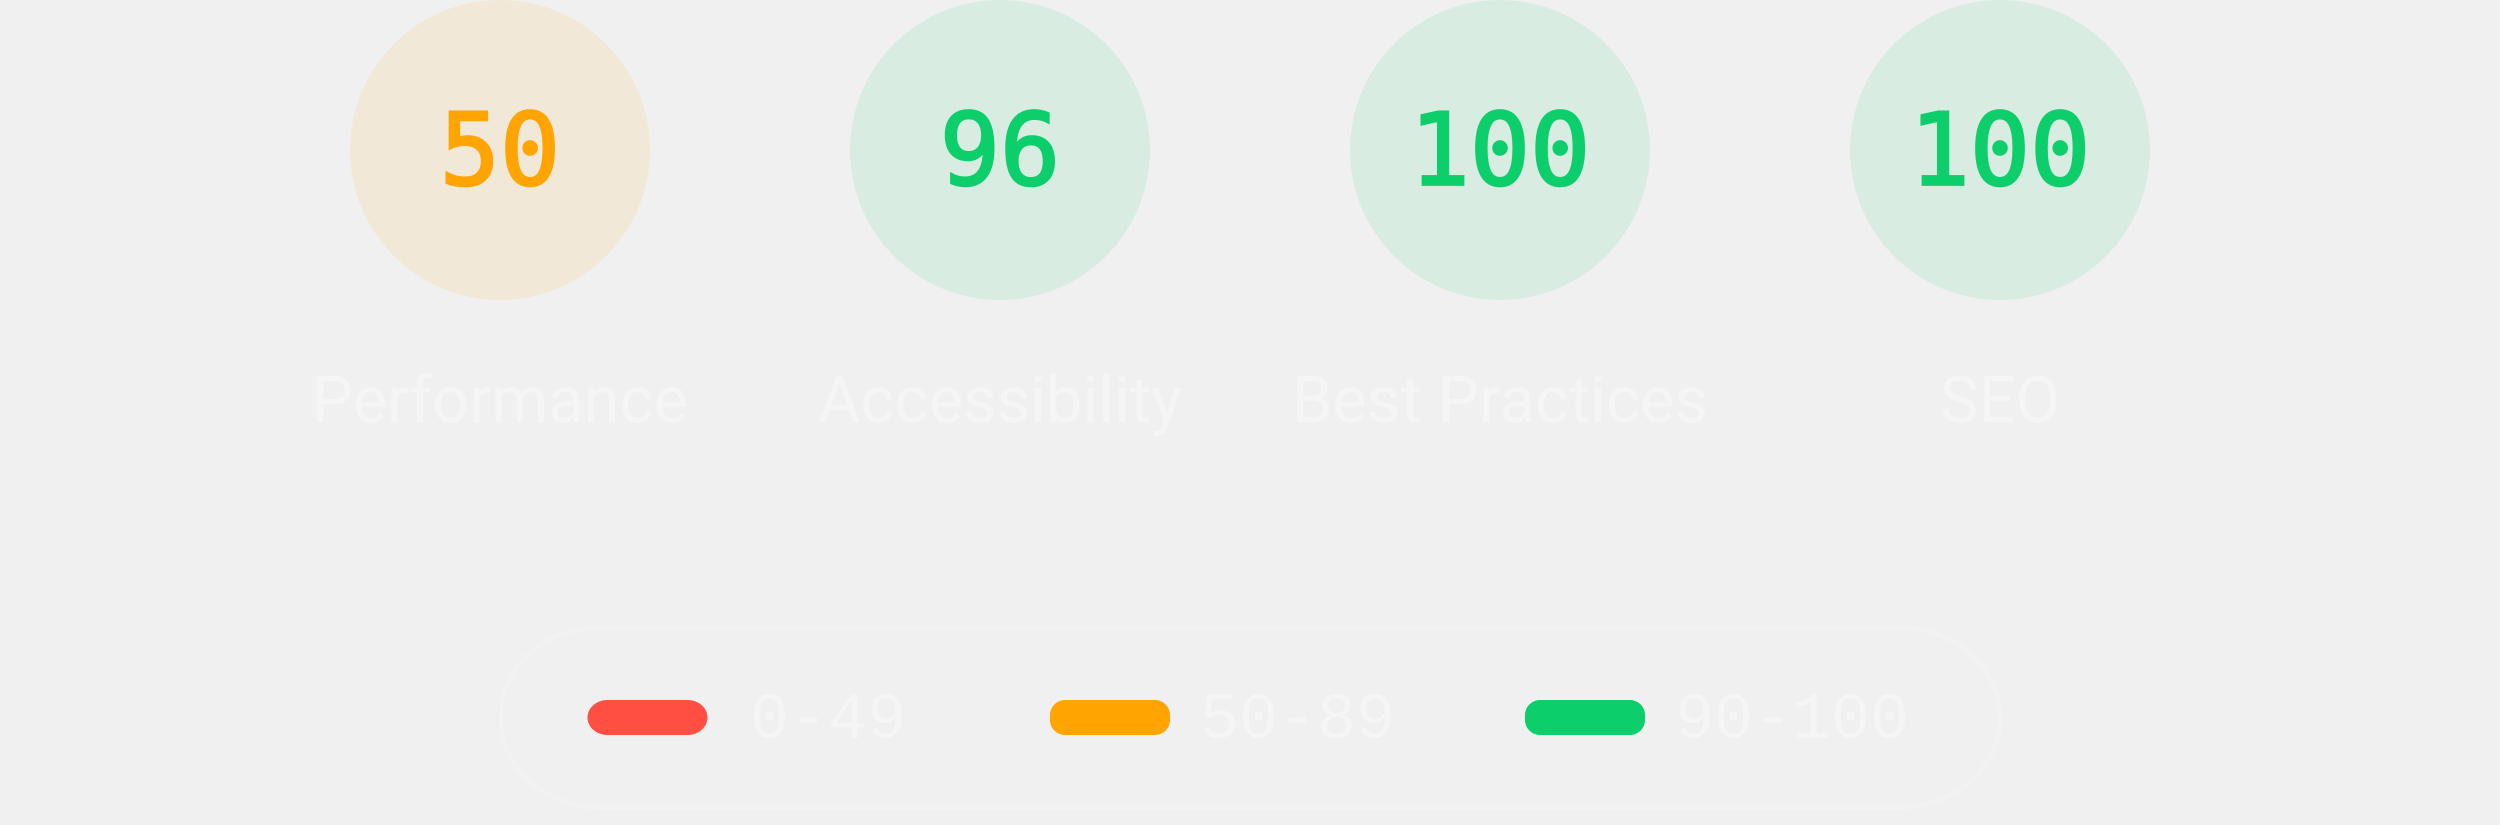
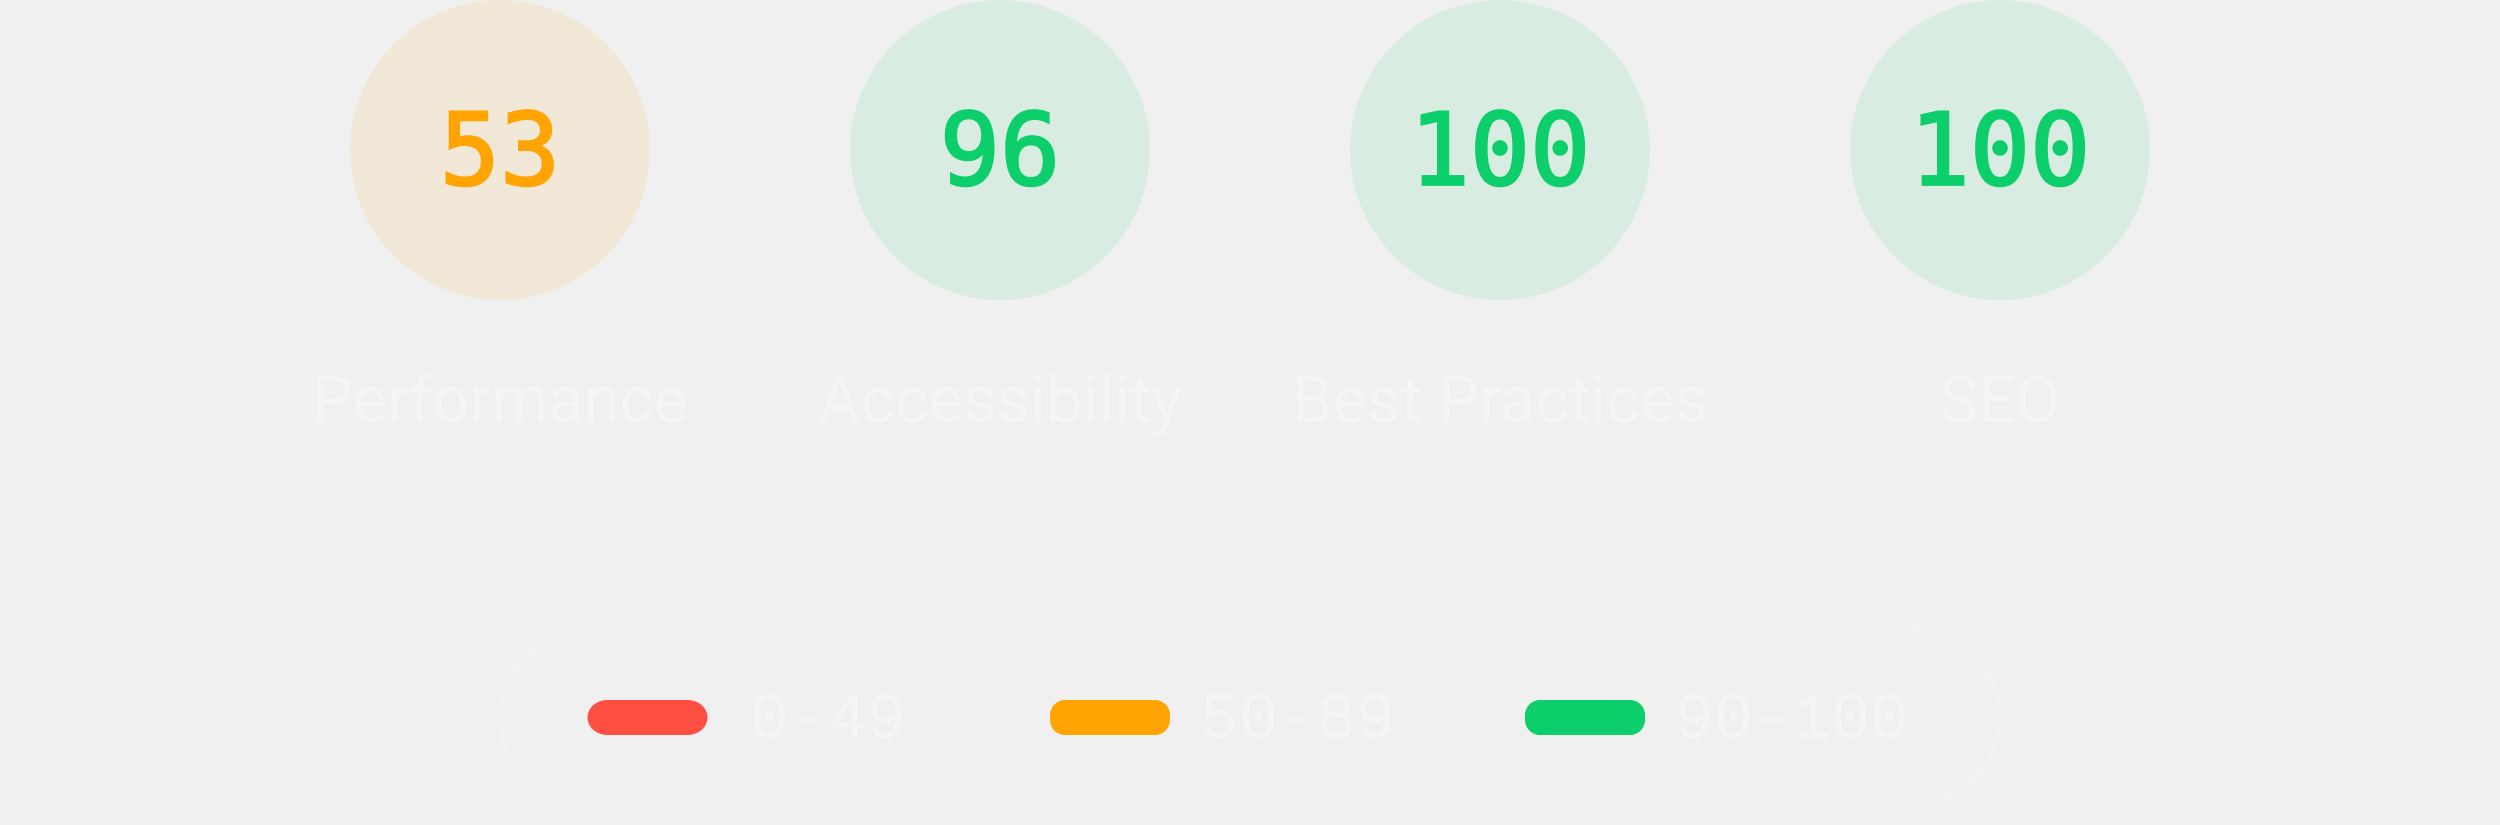
<svg xmlns="http://www.w3.org/2000/svg" class="theme--dark" fill="none" width="1000" height="330">
  <style>
			.gauge-base {
				opacity: 0.1
			}

			.gauge-arc {
				fill: none;
				animation-delay: 250ms;
				stroke-linecap: round;
				transform: rotate(-90deg);
				transform-origin: 100px 60px;
				animation: load-gauge 1s ease forwards
			}

			.guage-text {
				font-size: 40px;
				font-family: monospace;
				text-align: center
			}

			.guage-red {
				color: #ff4e42;
				fill: #ff4e42;
				stroke: #ff4e42
			}
			.guage-orange {
				color: #ffa400;
				fill: #ffa400;
				stroke: #ffa400
			}
			.guage-green {
				color: #0cce6b;
				fill: #0cce6b;
				stroke: #0cce6b
			}
			.theme--agnostic .guage-undefined {
				color: #5c5c5c;
				fill: #5c5c5c;
				stroke: #5c5c5c
			}
			.theme--light .guage-undefined {
				color: #1e1e1e;
				fill: #1e1e1e;
				stroke: #1e1e1e
			}
			.theme--dark .guage-undefined {
				color: #f5f5f5;
				fill: #f5f5f5;
				stroke: #f5f5f5
			}

			.guage-title {
				stroke: none;
				font-size: 26px;
				line-height: 26px;
				font-family: Roboto, Halvetica, Arial, sans-serif
			}
			.metric.guage-title {
				font-family: 'Courier New', Courier, monospace
			}
			.theme--agnostic .guage-title {
				color: #737373;
				fill: #737373
			}
			.theme--light .guage-title {
				color: #212121;
				fill: #212121
			}
			.theme--dark .guage-title {
				color: #f5f5f5;
				fill: #f5f5f5
			}

			@keyframes load-gauge {
				from {
					stroke-dasharray: 0 352.858
				}
			}
			.lh-gauge--pwa__disc {
				fill: #e0e0e0
			}
			.lh-gauge--pwa__logo {
				position: relative;
				fill: #b0b0b0
			}
			.lh-gauge--pwa__invisible {
				display: none
			}
			.lh-gauge--pwa__visible {
				display: inline
			}
			.guage-invisible {
				display: none
			}
			.lh-gauge--pwa__logo--primary-color {
				fill: #304ffe
			}
			.theme--agnostic .lh-gauge--pwa__logo--secondary-color {
				fill: #787878
			}
			.theme--light .lh-gauge--pwa__logo--secondary-color {
				fill: #3d3d3d
			}
			.theme--dark .lh-gauge--pwa__logo--secondary-color {
				fill: #d8b6b6
			}
			.theme--light #svg_2 {
				stroke: #00000022
			}
			.theme--agnostic #svg_2 {
				stroke: #616161
			}
			.theme--light #svg_2 {
				stroke: #00000022
			}
			.theme--dark #svg_2 {
				stroke: #f5f5f566
			}
		</style>
  <svg class="guage-div guage-perf guage-orange" viewBox="0 0 200 200" width="200" height="200" x="100" y="0">
    <circle class="gauge-base" r="56" cx="100" cy="60" stroke-width="8" />
-     <circle class="gauge-arc guage-arc-1" r="56" cx="100" cy="60" stroke-width="8" style="stroke-dasharray: 175.929, 351.858;" />
-     <text class="guage-text" x="100px" y="60px" alignment-baseline="central" dominant-baseline="central" text-anchor="middle">50</text>
+     <circle class="gauge-arc guage-arc-1" r="56" cx="100" cy="60" stroke-width="8" style="stroke-dasharray: 186.485, 351.858;" />
+     <text class="guage-text" x="100px" y="60px" alignment-baseline="central" dominant-baseline="central" text-anchor="middle">53</text>
    <text class="guage-title" x="100px" y="160px" alignment-baseline="central" dominant-baseline="central" text-anchor="middle">Performance</text>
  </svg>
  <svg class="guage-div guage-acc guage-green" viewBox="0 0 200 200" width="200" height="200" x="300" y="0">
    <circle class="gauge-base" r="56" cx="100" cy="60" stroke-width="8" />
    <circle class="gauge-arc guage-arc-2" r="56" cx="100" cy="60" stroke-width="8" style="stroke-dasharray: 337.784, 351.858;" />
    <text class="guage-text" x="100px" y="60px" alignment-baseline="central" dominant-baseline="central" text-anchor="middle">96</text>
    <text class="guage-title" x="100px" y="160px" alignment-baseline="central" dominant-baseline="central" text-anchor="middle">Accessibility</text>
  </svg>
  <svg class="guage-div guage-best guage-green" viewBox="0 0 200 200" width="200" height="200" x="500" y="0">
    <circle class="gauge-base" r="56" cx="100" cy="60" stroke-width="8" />
    <circle class="gauge-arc guage-arc-3" r="56" cx="100" cy="60" stroke-width="8" style="stroke-dasharray: 351.858, 351.858;" />
    <text class="guage-text" x="100px" y="60px" alignment-baseline="central" dominant-baseline="central" text-anchor="middle">100</text>
    <text class="guage-title" x="100px" y="160px" alignment-baseline="central" dominant-baseline="central" text-anchor="middle">Best Practices</text>
  </svg>
  <svg class="guage-div guage-seo guage-green" viewBox="0 0 200 200" width="200" height="200" x="700" y="0">
    <circle class="gauge-base" r="56" cx="100" cy="60" stroke-width="8" />
    <circle class="gauge-arc guage-arc-4" r="56" cx="100" cy="60" stroke-width="8" style="stroke-dasharray: 351.858, 351.858;" />
    <text class="guage-text" x="100px" y="60px" alignment-baseline="central" dominant-baseline="central" text-anchor="middle">100</text>
    <text class="guage-title" x="100px" y="160px" alignment-baseline="central" dominant-baseline="central" text-anchor="middle">SEO</text>
  </svg>
  <svg class="guage-div guage-pwa guage-invisible" viewBox="0 0 200 200" width="200" height="200" x="900" y="0">
    <svg viewBox="0 0 60 60" width="112" height="112" x="44" y="4">
      <defs>
        <linearGradient id="lh-gauge--pwa__check-circle__gradient-0" x1="50%" y1="0%" x2="50%" y2="100%">
          <stop stop-color="#00C852" offset="0%" />
          <stop stop-color="#009688" offset="100%" />
        </linearGradient>
        <linearGradient id="lh-gauge--pwa__installable__shadow-gradient-0" x1="76.056%" x2="24.111%" y1="82.995%" y2="24.735%">
          <stop stop-color="#A5D6A7" offset="0%" />
          <stop stop-color="#80CBC4" offset="100%" />
        </linearGradient>
        <linearGradient id="lh-gauge--pwa__fast-reliable__shadow-gradient-0" x1="76.056%" y1="82.995%" x2="25.678%" y2="26.493%">
          <stop stop-color="#64B5F6" offset="0%" />
          <stop stop-color="#2979FF" offset="100%" />
        </linearGradient>
        <g id="lh-gauge--pwa__fast-reliable-badge-0">
          <circle fill="#FFFFFF" cx="10" cy="10" r="10" />
          <path fill="#304FFE" d="M10 3.58l5.25 2.34v3.5c0 3.23-2.24 6.26-5.25 7-3.01-.74-5.25-3.77-5.25-7v-3.5L10 3.58zm-.47 10.74l2.76-4.83.03-.07c.04-.08 0-.24-.22-.24h-1.64l.47-3.26h-.47l-2.7 4.77c-.02.01.05-.1-.04.05-.09.16-.1.31.18.31h1.63l-.47 3.27h.47z" />
        </g>
        <g id="lh-gauge--pwa__installable-badge-0">
          <circle fill="#FFFFFF" cx="10" cy="10" r="10" />
          <path fill="#009688" d="M10 4.167A5.835 5.835 0 0 0 4.167 10 5.835 5.835 0 0 0 10 15.833 5.835 5.835 0 0 0 15.833 10 5.835 5.835 0 0 0 10 4.167zm2.917 6.416h-2.334v2.334H9.417v-2.334H7.083V9.417h2.334V7.083h1.166v2.334h2.334v1.166z" />
        </g>
      </defs>
      <g stroke="none" fill-rule="nonzero">
        <circle class="lh-gauge--pwa__disc" cx="30" cy="30" r="30" />
        <g class="lh-gauge--pwa__logo">
          <path d="M35.66 19.39l.7-1.75h2L37.4 15 38.6 12l3.4 9h-2.51l-.58-1.61z" />
          <path d="M33.52 21l3.65-9h-2.42l-2.5 5.82L30.5 12h-1.86l-1.9 5.82-1.35-2.65-1.21 3.72L25.4 21h2.38l1.72-5.2 1.64 5.2z" />
          <path fill-rule="nonzero" d="M20.3 17.91h1.48c.45 0 .85-.05 1.2-.15l.39-1.18 1.07-3.3a2.64 2.64 0 0 0-.28-.37c-.55-.6-1.36-.91-2.42-.91H18v9h2.3V17.9zm1.96-3.84c.22.22.33.5.33.87 0 .36-.1.65-.29.87-.2.23-.59.35-1.15.35h-.86v-2.41h.87c.52 0 .89.1 1.1.32z" />
        </g>
        <rect class="lh-gauge--pwa__component lh-gauge--pwa__na-line lh-gauge--pwa__invisible" fill="#FFFFFF" x="20" y="32" width="20" height="4" rx="2" />
        <g class="lh-gauge--pwa__component lh-gauge--pwa__fast-reliable-badge lh-gauge--pwa__invisible" transform="translate(20, 29)">
          <path fill="url(#lh-gauge--pwa__fast-reliable__shadow-gradient-0)" d="M33.63 19.49A30 30 0 0 1 16.2 30.36L3 17.14 17.14 3l16.49 16.49z" />
          <use href="#lh-gauge--pwa__fast-reliable-badge-0" />
        </g>
        <g class="lh-gauge--pwa__component lh-gauge--pwa__installable-badge lh-gauge--pwa__invisible" transform="translate(20, 29)">
          <path fill="url(#lh-gauge--pwa__installable__shadow-gradient-0)" d="M33.629 19.487c-4.272 5.453-10.391 9.39-17.415 10.869L3 17.142 17.142 3 33.63 19.487z" />
          <use href="#lh-gauge--pwa__installable-badge-0" />
        </g>
        <g class="lh-gauge--pwa__component lh-gauge--pwa__fast-reliable-installable-badges lh-gauge--pwa__invisible">
          <g transform="translate(8, 29)">
            <path fill="url(#lh-gauge--pwa__fast-reliable__shadow-gradient-0)" d="M16.321 30.463L3 17.143 17.142 3l22.365 22.365A29.864 29.864 0 0 1 22 31c-1.942 0-3.84-.184-5.679-.537z" />
            <use href="#lh-gauge--pwa__fast-reliable-badge-0" />
          </g>
          <g transform="translate(32, 29)">
            <path fill="url(#lh-gauge--pwa__installable__shadow-gradient-0)" d="M25.982 11.84a30.107 30.107 0 0 1-13.08 15.203L3 17.143 17.142 3l8.84 8.84z" />
            <use href="#lh-gauge--pwa__installable-badge-0" />
          </g>
        </g>
        <g class="lh-gauge--pwa__component lh-gauge--pwa__check-circle lh-gauge--pwa__invisible" transform="translate(18, 28)">
          <circle fill="#FFFFFF" cx="12" cy="12" r="12" />
          <path fill="url(#lh-gauge--pwa__check-circle__gradient-0)" d="M12 2a10 10 0 1 0 0 20 10 10 0 0 0 0-20zm-2 15l-5-5 1.41-1.41L10 14.17l7.59-7.59L19 8l-9 9z" />
        </g>
      </g>
    </svg>
    <text class="guage-title" y="160px" alignment-baseline="central" dominant-baseline="central" text-anchor="middle">
      <tspan x="100px" dy="-6px">Progressive</tspan>
      <tspan x="100px" dy="30px">Web App</tspan>
    </text>
  </svg>
  <svg width="604" height="76" x="200" y="250">
    <g>
      <rect fill="none" id="canvas_background" height="80" width="604" y="-1" x="-1" />
      <g display="none" overflow="visible" y="0" x="0" height="100%" width="100%" id="canvasGrid">
        <rect fill="url(#gridpattern)" stroke-width="0" y="0" x="0" height="100%" width="100%" />
      </g>
    </g>
    <g>
      <rect fill-opacity="0" stroke-width="2" rx="40" id="svg_2" height="72" width="600" y="1" x="0" fill="#000000" />
      <rect stroke="#000" rx="8" id="svg_3" height="14" width="48" y="30" x="35" stroke-opacity="null" stroke-width="0" fill="#ff4e42" />
      <rect stroke="#000" rx="6" id="svg_4" height="14" width="48" y="30" x="220" stroke-opacity="null" stroke-width="0" fill="#ffa400" />
      <rect stroke="#000" rx="6" id="svg_5" height="14" width="48" y="30" x="410" stroke-opacity="null" stroke-width="0" fill="#0cce6b" />
      <text class="metric guage-title" xml:space="preserve" text-anchor="start" font-size="26" id="svg_6" y="45" x="100" stroke-opacity="null" stroke-width="0" stroke="#000">0-49</text>
      <text class="metric guage-title" xml:space="preserve" text-anchor="start" font-size="26" id="svg_7" y="45" x="280" stroke-opacity="null" stroke-width="0" stroke="#000">50-89</text>
      <text class="metric guage-title" xml:space="preserve" text-anchor="start" font-size="26" id="svg_8" y="45" x="470" stroke-opacity="null" stroke-width="0" stroke="#000">90-100</text>
    </g>
  </svg>
</svg>
